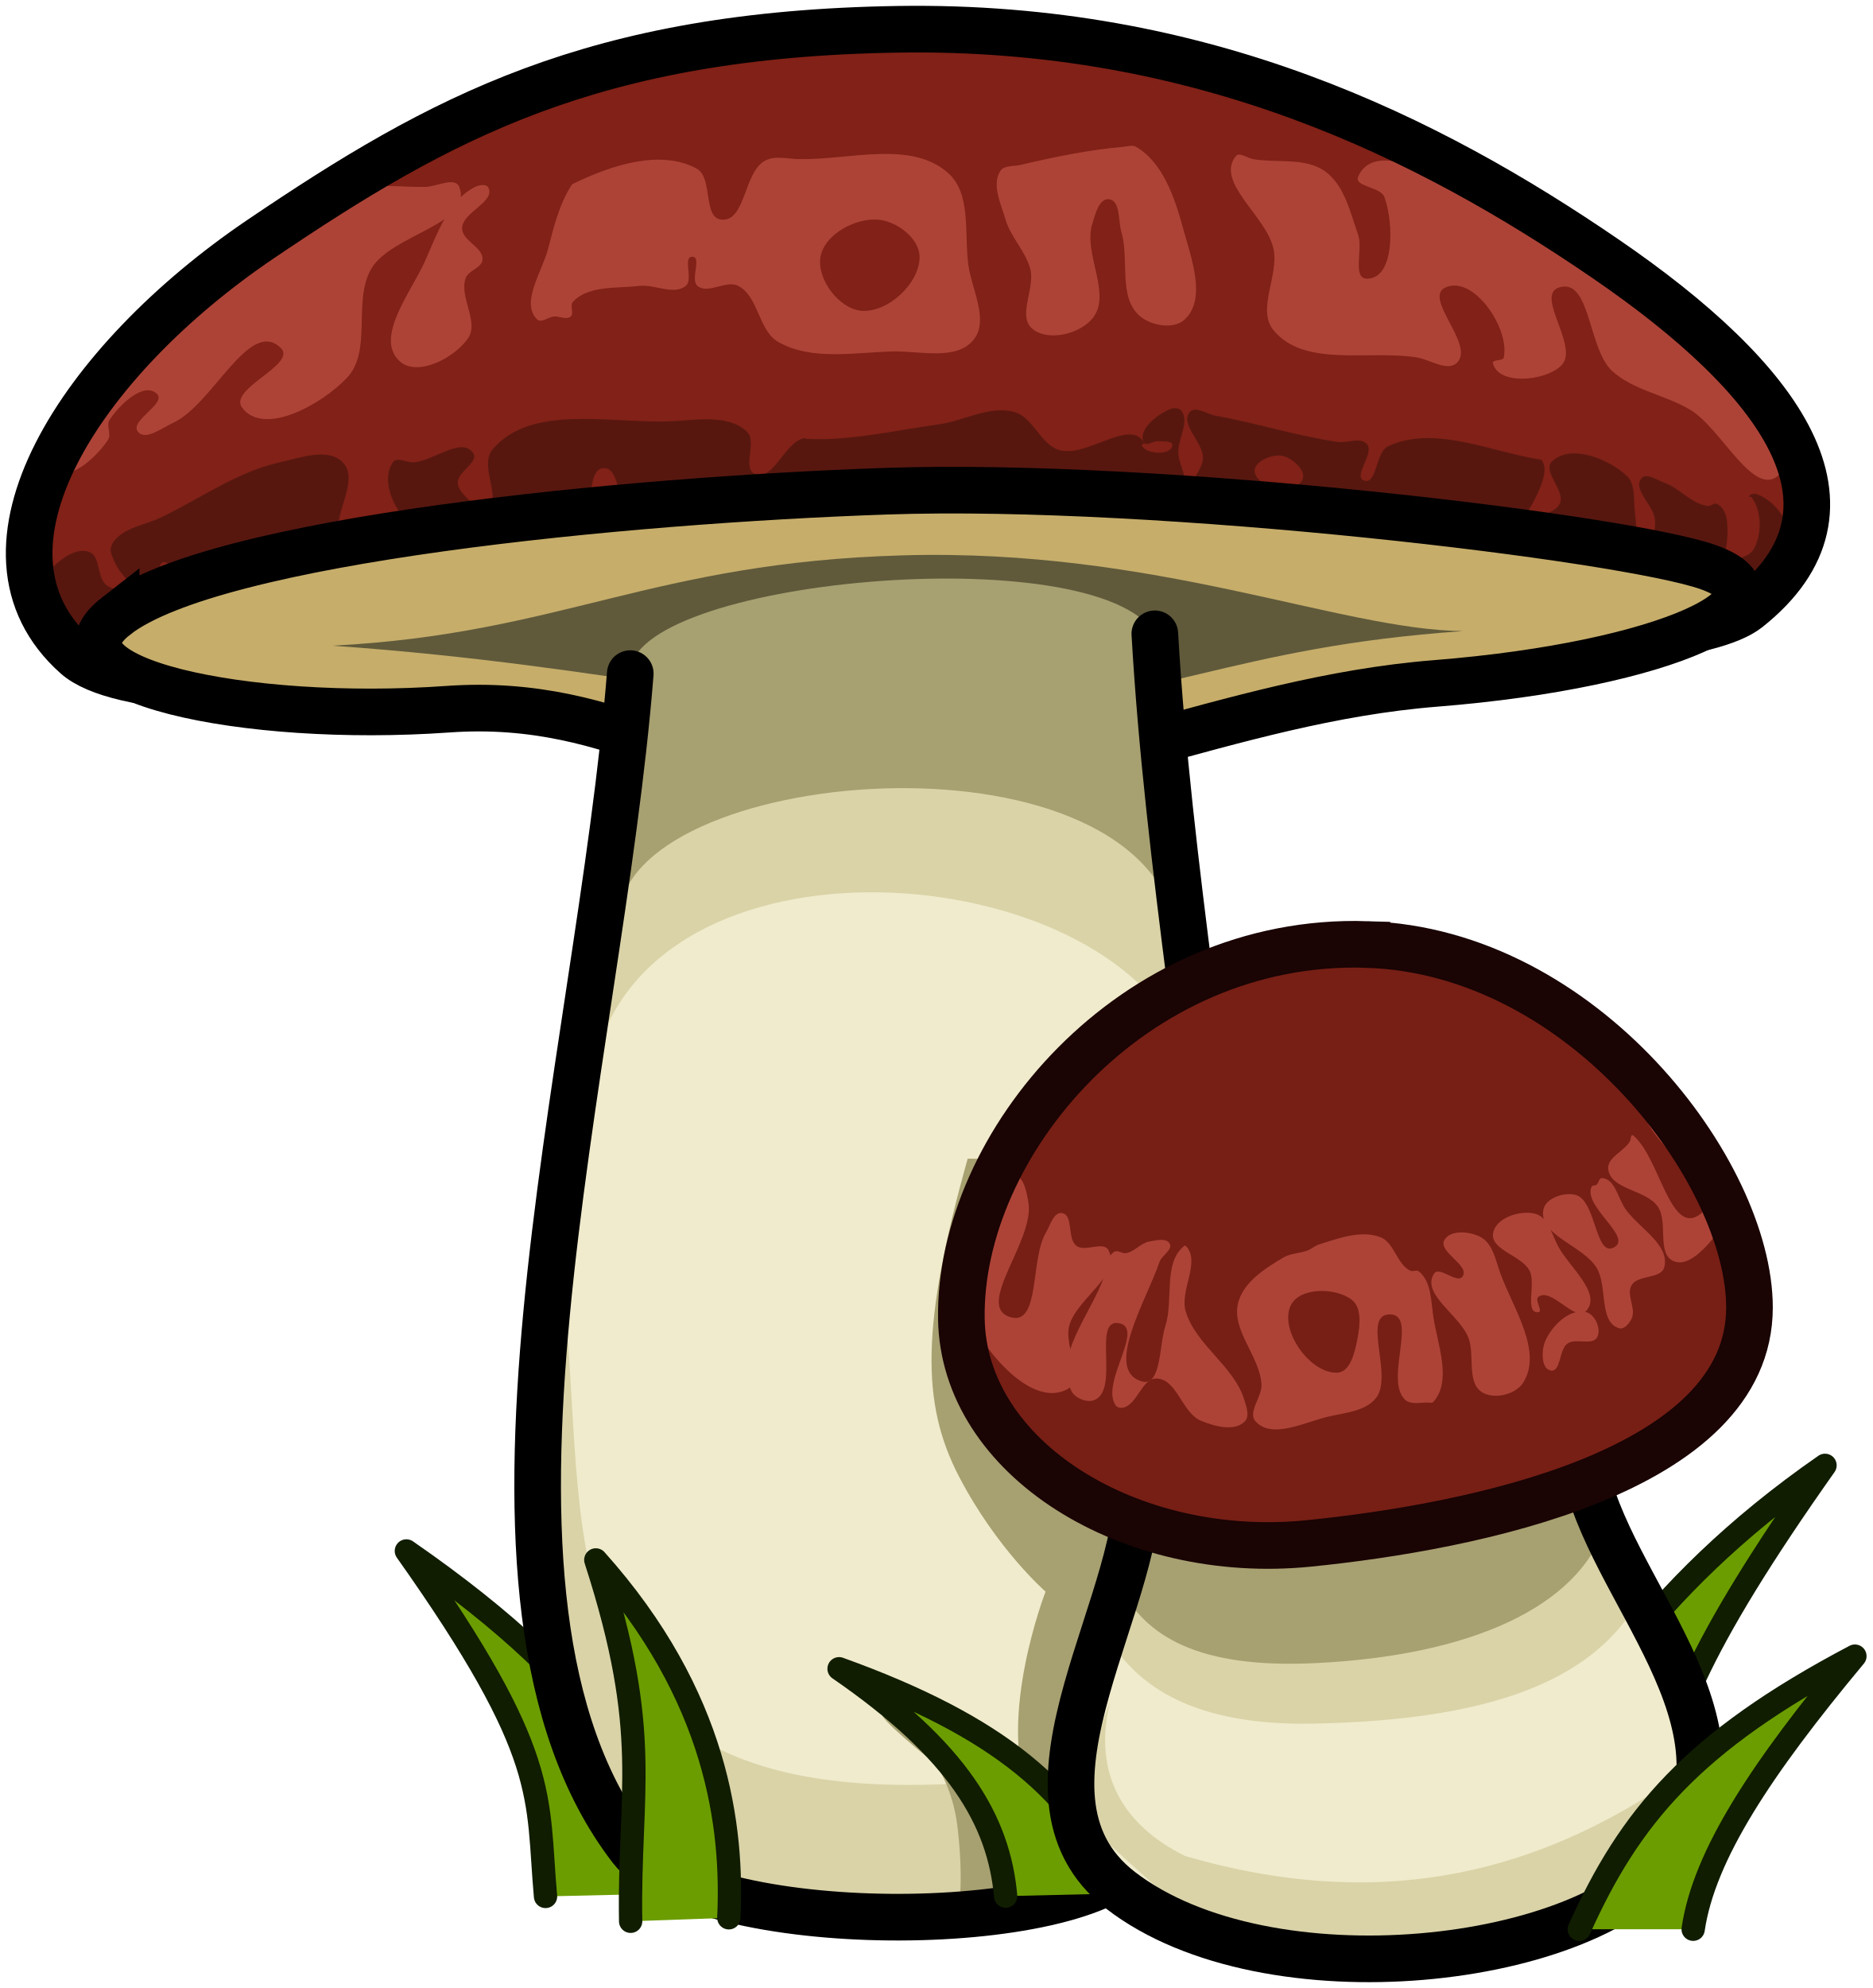
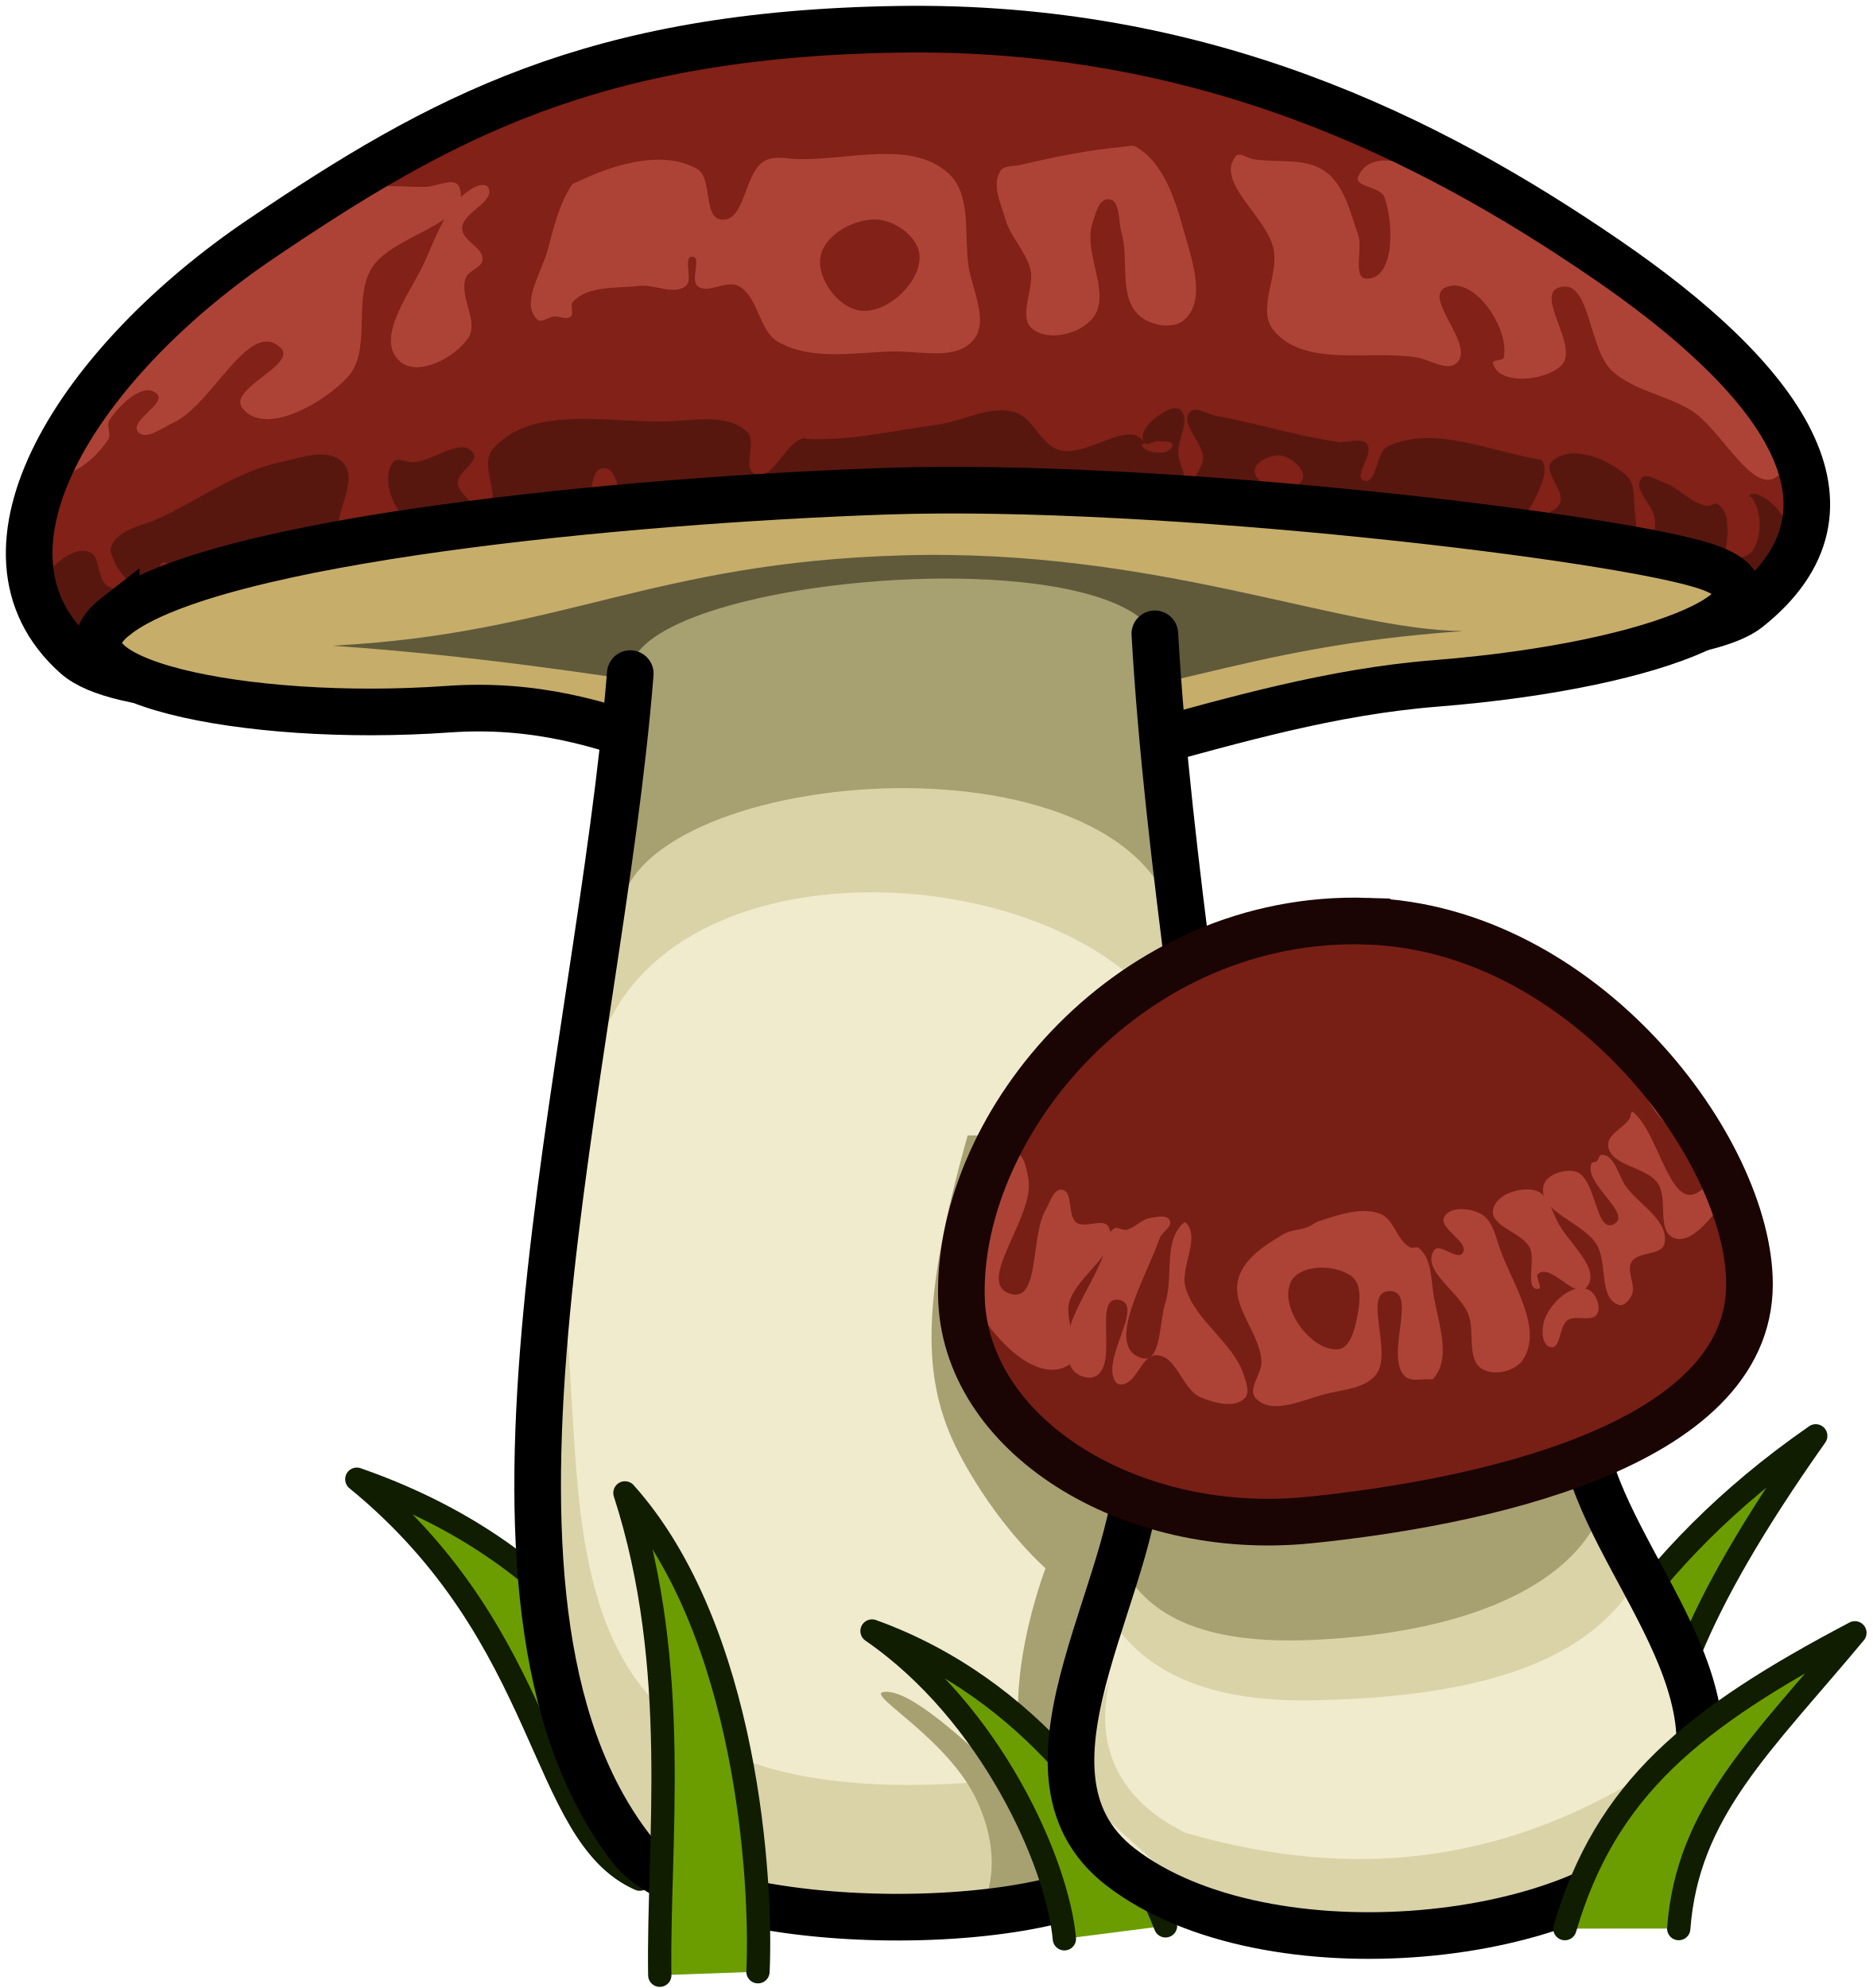
<svg xmlns="http://www.w3.org/2000/svg" xmlns:xlink="http://www.w3.org/1999/xlink" width="80.319" height="85.257" id="svg2" version="1.1">
  <defs id="defs4">
    <radialGradient gradientUnits="userSpaceOnUse" gradientTransform="matrix(1.145535,0.107232,-0.07992099,0.8537776,-7.183457,-0.6366128)" r="22.164" fy="84.614" fx="94.771" cy="84.614" cx="94.771" id="radialGradient3712" xlink:href="#linearGradient3704" />
    <linearGradient id="linearGradient3704">
      <stop id="stop3706" offset="0" style="stop-color:#eea1e6;stop-opacity:1;" />
      <stop style="stop-color:#eea1e6;stop-opacity:1;" offset="0.678" id="stop3720" />
      <stop style="stop-color:#eea1e6;stop-opacity:0.588;" offset="0.722" id="stop3714" />
      <stop id="stop3716" offset="0.862" style="stop-color:#eea1e6;stop-opacity:0.588;" />
      <stop style="stop-color:#eea1e6;stop-opacity:0.196;" offset="0.903" id="stop3718" />
      <stop id="stop3708" offset="1" style="stop-color:#eea1e6;stop-opacity:0.196;" />
    </linearGradient>
    <radialGradient r="22.164" fy="84.614" fx="94.771" cy="84.614" cx="94.771" gradientTransform="matrix(1.145535,0.107232,-0.07992099,0.8537776,190.7711,513.8239)" gradientUnits="userSpaceOnUse" id="radialGradient3782" xlink:href="#linearGradient3704" />
    <radialGradient r="22.164" fy="84.614" fx="94.771" cy="84.614" cx="94.771" gradientTransform="matrix(1.145535,0.107232,-0.07992099,0.8537776,290.7711,513.8239)" gradientUnits="userSpaceOnUse" id="radialGradient3729" xlink:href="#linearGradient3704" />
    <radialGradient xlink:href="#linearGradient3704" id="radialGradient4027" gradientUnits="userSpaceOnUse" gradientTransform="matrix(1.145535,0.107232,-0.07992099,0.8537776,290.7711,473.8239)" cx="94.771" cy="84.614" fx="94.771" fy="84.614" r="22.164" />
  </defs>
  <g transform="translate(126.7947,-630.0961)" id="layer1">
    <path id="path3673" d="m -88.268,631.352 c 13.093,-0.204 22.773,4.661 30.341,9.837 7.568,5.176 11.57,10.684 6.114,15.016 -3.056,2.426 -23.079,-3.65 -34.687,-3.286 -12.62,0.396 -35.556,8.951 -37.412,5.928 -3.973,-6.468 0.574,-13.273 8.296,-18.496 7.722,-5.223 14.255,-8.795 27.348,-8.999 z" style="fill:#812117;fill-opacity:1;stroke:none;color:#000000;fill-rule:nonzero;marker:none;visibility:visible;display:inline;overflow:visible;enable-background:accumulate" />
    <path style="color:#000000;fill:#ad4337;fill-opacity:1;fill-rule:nonzero;stroke:none;stroke-width:1px;marker:none;visibility:visible;display:inline;overflow:visible;enable-background:accumulate" d="m -78.596,636.391 c -1.496,0.131 -2.976,0.437 -4.438,0.781 -0.286,0.067 -0.681,0.006 -0.844,0.25 -0.39,0.583 0.022,1.42 0.219,2.094 0.222,0.76 0.866,1.358 1.062,2.125 0.212,0.828 -0.569,2.023 0.094,2.562 0.672,0.547 2.004,0.225 2.562,-0.438 0.873,-1.035 -0.397,-2.768 0,-4.062 0.125,-0.409 0.294,-1.112 0.719,-1.062 0.498,0.058 0.389,0.926 0.531,1.406 0.348,1.176 -0.142,2.787 0.781,3.594 0.488,0.427 1.465,0.599 1.938,0.156 0.942,-0.884 0.281,-2.63 -0.062,-3.875 -0.361,-1.309 -0.856,-2.851 -2.031,-3.531 -0.153,-0.089 -0.355,-0.015 -0.531,0 z m 4.812,0.406 c -0.899,1.124 1.349,2.588 1.625,4 0.222,1.135 -0.738,2.579 0,3.469 1.326,1.6 4.072,0.835 6.125,1.156 0.581,0.091 1.341,0.641 1.75,0.219 0.756,-0.779 -1.489,-2.772 -0.5,-3.219 1.186,-0.536 2.75,1.722 2.5,3 -0.034,0.174 -0.509,0.077 -0.469,0.25 0.222,0.954 2.243,0.785 2.938,0.094 0.79,-0.787 -1.16,-3.018 -0.094,-3.344 1.357,-0.415 1.226,2.645 2.281,3.594 0.925,0.832 2.277,1.016 3.344,1.656 1.351,0.811 2.757,3.89 3.844,2.75 2.236,-2.346 -3.635,-5.443 -6.031,-7.625 -1.91,-1.739 -4.09,-3.288 -6.5,-4.219 -1.752,-0.677 -4.811,-2.628 -5.562,-0.906 -0.19,0.435 0.962,0.429 1.125,0.875 0.408,1.121 0.443,3.508 -0.75,3.5 -0.637,-0.004 -0.164,-1.274 -0.375,-1.875 -0.338,-0.963 -0.583,-2.116 -1.406,-2.719 -0.844,-0.618 -2.062,-0.357 -3.094,-0.531 -0.25,-0.042 -0.592,-0.323 -0.75,-0.125 z m -18.75,0.125 c -0.479,-0.012 -1.014,-0.163 -1.438,0.062 -0.927,0.493 -0.829,2.628 -1.875,2.531 -0.807,-0.075 -0.35,-1.8 -1.062,-2.188 -1.568,-0.852 -3.709,-0.127 -5.312,0.656 -0.026,0.013 -0.047,0.038 -0.062,0.062 -0.52,0.814 -0.758,1.784 -1,2.719 -0.256,0.99 -1.198,2.315 -0.469,3.031 0.174,0.17 0.476,-0.104 0.719,-0.125 0.239,-0.021 0.537,0.156 0.719,0 0.16,-0.137 -0.049,-0.47 0.094,-0.625 0.658,-0.719 1.875,-0.572 2.844,-0.688 0.662,-0.079 1.479,0.416 2,0 0.334,-0.267 -0.146,-1.26 0.281,-1.25 0.423,0.01 -0.105,0.978 0.219,1.25 0.447,0.375 1.231,-0.267 1.75,0 0.876,0.451 0.862,1.919 1.719,2.406 1.418,0.806 3.245,0.454 4.875,0.406 1.178,-0.035 2.759,0.416 3.5,-0.5 0.67,-0.828 -0.067,-2.133 -0.219,-3.188 -0.193,-1.341 0.141,-3.072 -0.875,-3.969 -1.608,-1.419 -4.262,-0.541 -6.406,-0.594 z m -16,1.188 c -1.063,0.026 -2.176,-0.173 -3.188,0.156 -4.099,1.335 -8.06,3.776 -10.812,7.094 -1.124,1.355 -3.333,3.69 -2.031,4.875 0.672,0.611 1.91,-0.52 2.406,-1.281 0.154,-0.236 -0.09,-0.606 0.062,-0.844 0.417,-0.652 1.473,-1.661 2.031,-1.125 0.437,0.419 -1.191,1.153 -0.812,1.625 0.322,0.402 1.031,-0.162 1.5,-0.375 1.71,-0.777 3.274,-4.524 4.625,-3.219 0.731,0.707 -2.261,1.745 -1.656,2.562 0.928,1.254 3.43,-0.146 4.5,-1.281 1.09,-1.157 0.243,-3.276 1.031,-4.656 0.855,-1.498 4.414,-1.927 3.781,-3.531 -0.176,-0.446 -0.958,-0.012 -1.438,0 z m 2.125,0 c -1.149,0.57 -1.63,2.017 -2.156,3.188 -0.604,1.343 -2.17,3.276 -1.094,4.281 0.754,0.704 2.349,-0.123 2.938,-0.969 0.494,-0.71 -0.394,-1.782 -0.094,-2.594 0.123,-0.332 0.689,-0.429 0.719,-0.781 0.044,-0.533 -0.873,-0.809 -0.875,-1.344 -0.002,-0.693 1.44,-1.132 1.125,-1.75 -0.085,-0.167 -0.394,-0.115 -0.562,-0.031 z m 17.281,1.406 c 0.794,0.062 1.775,0.797 1.781,1.594 0.009,1.135 -1.369,2.413 -2.5,2.312 -0.963,-0.085 -1.918,-1.361 -1.75,-2.312 0.17,-0.965 1.492,-1.67 2.469,-1.594 z" id="path3690" />
    <path style="fill:#57170f;fill-opacity:1;stroke:none" d="m -101.562,9.562 c -0.563,0.23 -1.42,0.905 -1.125,1.438 0.096,0.174 0.396,-0.081 0.594,-0.062 0.217,0.02 0.657,-0.028 0.625,0.188 -0.064,0.433 -1.117,0.391 -1.312,0 -0.023,-0.047 0.119,-0.079 0.094,-0.125 -0.593,-1.07 -2.491,0.686 -3.656,0.312 -0.795,-0.255 -1.102,-1.401 -1.906,-1.625 -1.057,-0.295 -2.162,0.382 -3.25,0.531 -1.869,0.256 -3.74,0.707 -5.625,0.625 -0.053,-0.002 -0.104,-0.043 -0.156,-0.031 -0.844,0.186 -1.289,1.849 -2.094,1.531 -0.572,-0.226 0.105,-1.392 -0.344,-1.812 -0.865,-0.811 -2.345,-0.459 -3.531,-0.438 -2.49,0.045 -5.76,-0.708 -7.375,1.188 -0.473,0.555 0.03,1.459 0,2.188 -0.01,0.251 -0.239,0.572 -0.062,0.75 0.911,0.921 2.796,0.435 3.875,-0.281 0.574,-0.382 0.249,-1.799 0.938,-1.844 0.68,-0.044 0.542,1.391 1.156,1.688 3.648,1.763 8.843,1.532 12.125,-0.844 0.246,-0.178 0.041,-0.825 0.344,-0.844 0.298,-0.018 0.176,0.638 0.438,0.781 0.165,0.09 0.375,-0.03 0.562,-0.031 3.41,-0.016 7.871,2.942 10.219,0.469 0.44,-0.463 -0.179,-1.268 -0.188,-1.906 -0.008,-0.595 0.501,-1.32 0.125,-1.781 -0.1,-0.122 -0.323,-0.122 -0.469,-0.062 z m 0.844,0.125 c -0.449,0.514 0.566,1.286 0.562,1.969 -0.003,0.587 -0.84,1.209 -0.5,1.688 1.578,2.218 5.454,0.051 8.156,0.375 1.781,0.214 3.585,1.614 5.281,1.031 0.705,-0.242 1.175,-1.002 1.469,-1.688 0.173,-0.404 0.379,-0.954 0.125,-1.312 -0.025,-0.035 -0.083,-0.024 -0.125,-0.031 -2.135,-0.357 -4.507,-1.476 -6.469,-0.562 -0.542,0.253 -0.468,1.672 -1.031,1.469 -0.492,-0.177 0.465,-1.166 0.125,-1.562 -0.272,-0.317 -0.836,-0.034 -1.25,-0.094 -1.771,-0.255 -3.488,-0.811 -5.25,-1.125 -0.363,-0.065 -0.852,-0.434 -1.094,-0.156 z m -30.75,1.75 c -0.502,-0.691 -1.679,0.338 -2.531,0.406 -0.301,0.024 -0.732,-0.247 -0.906,0 -0.574,0.813 0.129,2.331 1,2.812 0.42,0.232 0.931,-0.242 1.406,-0.312 0.403,-0.06 1.025,0.265 1.219,-0.094 0.277,-0.513 -0.835,-0.949 -0.844,-1.531 -0.007,-0.48 0.938,-0.893 0.656,-1.281 z m 34.688,0.125 c 0.453,0.074 1.105,0.665 0.875,1.062 -0.344,0.594 -1.899,0.33 -2.031,-0.344 -0.088,-0.445 0.708,-0.792 1.156,-0.719 z m 11.594,0.25 c -0.428,0.427 0.57,1.221 0.344,1.781 -0.272,0.673 -1.931,0.54 -1.781,1.25 0.328,1.559 3.391,1.863 4.688,0.938 0.573,-0.409 0.32,-1.391 0.281,-2.094 -0.024,-0.429 -8.36e-4,-0.954 -0.312,-1.25 -0.793,-0.752 -2.445,-1.397 -3.219,-0.625 z m -54.562,0.031 c -1.839,0.405 -3.426,1.563 -5.125,2.375 -0.66,0.315 -1.498,0.409 -1.969,0.969 -0.119,0.141 -0.205,0.353 -0.156,0.531 0.229,0.839 1.039,1.715 1.906,1.781 0.239,0.018 0.375,-0.308 0.594,-0.406 0.118,-0.053 0.339,0.03 0.375,-0.094 0.1,-0.347 -0.965,-0.492 -0.75,-0.781 0.286,-0.385 0.805,0.597 1.281,0.656 2.217,0.276 6.266,0.718 6.531,-1.5 0.003,-0.023 -0.05,-0.011 -0.062,-0.031 -0.605,-0.998 0.88,-2.668 0.062,-3.5 -0.628,-0.639 -1.813,-0.193 -2.688,0 z m 58.406,0.688 c -0.391,0.446 0.452,1.105 0.562,1.688 0.112,0.594 -0.305,1.358 0.094,1.812 0.377,0.43 1.147,0.124 1.688,0.312 0.189,0.066 0.345,0.355 0.531,0.281 0.756,-0.301 0.879,-1.505 0.781,-2.312 -0.033,-0.27 -0.185,-0.587 -0.438,-0.688 -0.12,-0.048 -0.247,0.109 -0.375,0.094 -0.703,-0.087 -1.207,-0.763 -1.875,-1 -0.31,-0.11 -0.752,-0.435 -0.969,-0.188 z m 4.969,0.688 c -0.111,-0.042 -0.34,-0.025 -0.344,0.094 -9.14e-4,0.033 0.074,0.005 0.094,0.031 0.445,0.591 0.451,1.57 0.094,2.219 -0.354,0.642 -1.906,0.361 -1.906,1.094 -5.92e-4,0.793 1.292,1.378 2.062,1.188 0.909,-0.225 1.512,-1.439 1.5,-2.375 -0.011,-0.901 -0.656,-1.934 -1.5,-2.25 z m -71.562,2.469 c -0.53,-0.196 -1.16,0.26 -1.562,0.656 -0.518,0.511 -1.023,1.288 -0.875,2 0.162,0.779 0.956,1.57 1.75,1.625 1.217,0.085 3.089,-0.878 3,-2.094 -0.044,-0.604 -1.197,-0.384 -1.625,-0.812 -0.362,-0.362 -0.207,-1.197 -0.688,-1.375 z" transform="translate(24.96617,638.0784)" id="path3763" />
    <path style="fill:none;stroke:#000000;stroke-width:2;stroke-linecap:butt;stroke-linejoin:miter;stroke-miterlimit:4;stroke-opacity:1;stroke-dasharray:none" d="m -88.268,631.352 c 13.093,-0.204 22.773,4.661 30.341,9.837 7.568,5.176 11.57,10.684 6.114,15.016 -3.056,2.426 -21.941,1.751 -32.937,2.089 -12.923,0.398 -35.219,3.104 -38.787,-0.072 -5.084,-4.525 0.199,-12.648 7.921,-17.871 7.722,-5.223 14.255,-8.795 27.348,-8.999 z" id="path3671" />
    <path id="path3677" d="m -121.812,656.513 c 4.215,-3.283 21.879,-5.054 33.028,-5.351 12.07,-0.322 32.433,2.616 36.015,3.881 4.002,1.414 -2.42,3.564 -12.445,4.362 -8.93,0.711 -16.565,4.843 -25.07,4.756 -5.893,-0.06 -9.816,-4.182 -17.299,-3.65 -8.725,0.62 -17.704,-1.293 -14.229,-3.999 z" style="fill:#c6ad6a;fill-opacity:1;stroke:none" />
    <path style="fill:none;stroke:#000000;stroke-width:2;stroke-linecap:butt;stroke-linejoin:miter;stroke-miterlimit:4;stroke-opacity:1;stroke-dasharray:none" d="m -121.812,656.513 c 4.215,-3.283 21.881,-4.969 33.028,-5.351 11.798,-0.404 31.683,1.991 35.265,3.256 4.002,1.414 -1.67,4.189 -11.695,4.987 -8.93,0.711 -16.565,4.843 -25.07,4.756 -5.893,-0.06 -9.816,-4.182 -17.299,-3.65 -8.725,0.62 -17.704,-1.293 -14.229,-3.999 z" id="path3675" />
-     <path style="color:#000000;fill:#6b9d00;fill-opacity:1;fill-rule:nonzero;stroke:#101d01;stroke-width:1;stroke-linecap:round;stroke-linejoin:round;stroke-miterlimit:4;stroke-opacity:1;stroke-dasharray:none;stroke-dashoffset:0;marker:none;visibility:visible;display:inline;overflow:visible;enable-background:accumulate" d="m -61.459,707.98 c 2.06,-3.969 5.161,-9.639 12.952,-15.041 -5.459,7.729 -6.967,11.392 -7.31,15.173" id="path3635" />
-     <path style="color:#000000;fill:#6b9d00;fill-opacity:1;fill-rule:nonzero;stroke:#101d01;stroke-width:1;stroke-linecap:round;stroke-linejoin:round;stroke-miterlimit:4;stroke-opacity:1;stroke-dasharray:none;stroke-dashoffset:0;marker:none;visibility:visible;display:inline;overflow:visible;enable-background:accumulate" d="m -96.943,711.275 c -2.354,-4.529 -3.513,-8.502 -12.419,-14.665 6.241,8.82 5.577,10.501 5.969,14.816" id="path3674" />
+     <path style="color:#000000;fill:#6b9d00;fill-opacity:1;fill-rule:nonzero;stroke:#101d01;stroke-width:1;stroke-linecap:round;stroke-linejoin:round;stroke-miterlimit:4;stroke-opacity:1;stroke-dasharray:none;stroke-dashoffset:0;marker:none;visibility:visible;display:inline;overflow:visible;enable-background:accumulate" d="m -61.459,706.98 c 2.06,-3.969 4.763,-9.904 12.554,-15.306 -5.459,7.729 -6.569,11.657 -6.912,15.438" id="path3635" />
+     <path style="color:#000000;fill:#6b9d00;fill-opacity:1;fill-rule:nonzero;stroke:#101d01;stroke-width:1;stroke-linecap:round;stroke-linejoin:round;stroke-miterlimit:4;stroke-opacity:1;stroke-dasharray:none;stroke-dashoffset:0;marker:none;visibility:visible;display:inline;overflow:visible;enable-background:accumulate" d="m -95.43,707.979 c -3.477,-3.737 -5.83,-10.88 -16.058,-14.445 8.367,6.835 7.779,15.218 12.136,17.15" id="path3674" />
    <path id="path3660" d="m -99.758,658.985 c -1.334,16.793 -8.246,39.6 0.025,50.369 2.998,3.903 19.375,3.868 21.822,0.371 8.168,-11.671 1.804,-32.474 0.655,-52.447" style="fill:#f0ebcc;fill-opacity:1;stroke:none" />
    <path style="color:#000000;fill:#dad3a8;fill-opacity:1;fill-rule:nonzero;stroke:none;stroke-width:1px;marker:none;visibility:visible;display:inline;overflow:visible;enable-background:accumulate" d="m -127.456,48.87 c 0.945,10.493 -1.244,23.322 23.901,18.741 l -0.39,5.743 -6.01,1.237 -10.43,-0.972 -6.364,-4.773 -1.326,-8.132 0.619,-11.844 z" id="path3818" transform="translate(24.96617,638.0784)" />
    <path id="path3667" d="m -77.253,662.025 c -2.555,-4.173 -22.678,-2.306 -22.5,1.719 -0.29,3.648 -0.865,7.595 -1.469,11.625 2.847,-10.285 22.562,-8.348 25.312,0 -0.554,-4.413 -1.088,-8.904 -1.344,-13.344 z" style="fill:#dad3a8;fill-opacity:1;stroke:none" />
    <path style="fill:#605a3b;fill-opacity:1;stroke:none" d="m -64.034,657.162 c -5.32,-0.058 -13.149,-3.554 -24,-3.25 -10.851,0.304 -14.656,3.367 -24.5,3.875 12.531,0.883 19.035,3.043 27.25,2.75 8.215,-0.293 11.32,-2.692 21.25,-3.375 z" id="path3679" />
    <path style="fill:#a7a071;fill-opacity:1;stroke:none" d="m -77.253,657.266 c -2.555,-4.173 -22.678,-2.306 -22.5,1.719 -0.29,3.648 0.135,6.407 -0.469,10.438 0.142,-6.406 21.96,-8.439 23.915,0.439 -0.554,-4.413 -0.691,-8.155 -0.946,-12.595 z" id="path3662" />
-     <path style="color:#000000;fill:#a7a071;fill-opacity:1;fill-rule:nonzero;stroke:none;stroke-width:1px;marker:none;visibility:visible;display:inline;overflow:visible;enable-background:accumulate" d="m -85.284,679.787 c -2,7.125 -2,10.5 -0.375,13.625 1.625,3.125 3.716,4.942 3.716,4.942 0,0 -2.088,5.381 -0.713,8.756 1.375,3.375 -6.753,-3.448 -6.253,-3.448 0.5,0 2.811,1.64 3.186,4.765 0.375,3.125 -0.125,4.5 -0.125,4.5 l 9.064,-1.39 4.875,-9 -3.5,-22.625 -9.875,-0.125 z" id="path2859" />
+     <path style="color:#000000;fill:#a7a071;fill-opacity:1;fill-rule:nonzero;stroke:none;stroke-width:1px;marker:none;visibility:visible;display:inline;overflow:visible;enable-background:accumulate" d="m -85.284,678.787 c -2,7.125 -2,10.5 -0.375,13.625 1.625,3.125 3.716,4.942 3.716,4.942 0,0 -2.088,5.381 -0.713,8.756 1.375,3.375 -4.322,-3.784 -6.253,-3.448 -0.719,0.125 2.811,2.015 4.029,4.671 1.313,2.861 0.156,4.625 0.156,4.625 l 7.939,-1.421 4.875,-9 -3.5,-22.625 -9.875,-0.125 z" id="path2859" />
    <path style="fill:none;stroke:#000000;stroke-width:2;stroke-linecap:round;stroke-linejoin:round;stroke-miterlimit:4;stroke-opacity:1;stroke-dasharray:none" d="m -99.758,658.985 c -1.334,16.793 -8.246,39.6 0.025,50.369 2.998,3.903 19.375,3.868 21.822,0.371 8.168,-11.671 1.804,-32.474 0.655,-52.447" id="path3658" />
-     <path id="path3672" d="m -78.83,711.3 c -1.704,-4.336 -5.174,-7.192 -11.971,-9.638 5.116,3.521 6.853,6.51 7.146,9.751" style="color:#000000;fill:#6b9d00;fill-opacity:1;fill-rule:nonzero;stroke:#101d01;stroke-width:1;stroke-linecap:round;stroke-linejoin:round;stroke-miterlimit:4;stroke-opacity:1;stroke-dasharray:none;stroke-dashoffset:0;marker:none;visibility:visible;display:inline;overflow:visible;enable-background:accumulate" />
-     <path id="path3646" d="m -78.015,693.047 c 0.597,5.414 -6.136,13.933 -0.707,18.12 6.276,4.84 20.263,3.269 23.649,-1.604 3.881,-5.585 -2.82,-11.352 -3.761,-16.604 -0.977,-5.452 -19.787,-5.418 -19.18,0.088 z" style="fill:#f0ebcc;fill-opacity:1;stroke:none" />
-     <path style="fill:#dad3a8;fill-opacity:1;stroke:none" d="m -69.034,688.891 c -4.749,0.015 -9.272,1.403 -8.969,4.156 0.224,2.03 -0.597,4.489 -1.406,7 1.326,2.496 4.015,4.055 8.906,3.969 8.344,-0.146 12.259,-2.173 14.062,-5.375 -1.041,-1.936 -2.076,-3.848 -2.406,-5.688 -0.489,-2.726 -5.439,-4.078 -10.188,-4.062 z" id="path3653" />
-     <path style="fill:#a7a071;fill-opacity:1;stroke:none" d="m -69.034,688.891 c -4.749,0.015 -9.272,1.403 -8.969,4.156 0.163,1.483 -0.246,3.204 -0.781,5 1.096,2.271 3.464,3.605 8.375,3.375 6.769,-0.317 11.279,-2.446 12.438,-5.812 -0.399,-0.896 -0.719,-1.785 -0.875,-2.656 -0.489,-2.726 -5.439,-4.078 -10.188,-4.062 z" id="path3648" />
-     <path style="color:#000000;fill:#dad3a8;fill-opacity:1;fill-rule:nonzero;stroke:none;stroke-width:1px;marker:none;visibility:visible;display:inline;overflow:visible;enable-background:accumulate" d="m -104.137,64.983 c -0.759,3.065 0.513,5.296 3.219,6.634 8.312,2.408 15.334,0.92 22.076,-4.096 l -0.354,4.685 -5.745,3.094 -14.319,0.265 -6.541,-5.922 1.664,-4.659 z" id="path3795" transform="translate(24.96617,638.0784)" />
-     <path style="fill:none;stroke:#000000;stroke-width:2;stroke-linecap:butt;stroke-linejoin:miter;stroke-miterlimit:4;stroke-opacity:1;stroke-dasharray:none" d="m -78.015,693.047 c 0.597,5.414 -6.136,13.933 -0.707,18.12 6.276,4.84 20.263,3.269 23.649,-1.604 3.881,-5.585 -2.82,-11.352 -3.761,-16.604 -0.977,-5.452 -19.787,-5.418 -19.18,0.088 z" id="path3642" />
-     <path id="path3644" d="m -68.159,670.6 c -10.091,-0.32 -17.514,8.608 -17.396,16.055 0.094,5.988 7.226,10.404 14.896,9.633 7.027,-0.707 18.922,-3.064 18.912,-10.126 -0.008,-5.786 -7.112,-15.267 -16.412,-15.561 z" style="fill:#771f15;fill-opacity:1;stroke:none" />
-     <path id="path3676" d="m -59.047,712.834 c 2.156,-4.798 4.843,-8.038 11.822,-11.713 -4.003,4.808 -6.472,8.533 -6.938,11.712" style="color:#000000;fill:#6b9d00;fill-opacity:1;fill-rule:nonzero;stroke:#101d01;stroke-width:1;stroke-linecap:round;stroke-linejoin:round;stroke-miterlimit:4;stroke-opacity:1;stroke-dasharray:none;stroke-dashoffset:0;marker:none;visibility:visible;display:inline;overflow:visible;enable-background:accumulate" />
-     <path style="color:#000000;fill:#6b9d00;fill-opacity:1;fill-rule:nonzero;stroke:#101d01;stroke-width:1;stroke-linecap:round;stroke-linejoin:round;stroke-miterlimit:4;stroke-opacity:1;stroke-dasharray:none;stroke-dashoffset:0;marker:none;visibility:visible;display:inline;overflow:visible;enable-background:accumulate" d="m -95.53,712.342 c 0.182,-3.848 -0.455,-9.486 -5.706,-15.347 2.437,7.533 1.401,9.895 1.494,15.497" id="path3678" />
-     <path style="fill:#ad4337;fill-opacity:1;stroke:none" d="m -56.305,677.465 c -0.036,0.023 -0.036,0.082 -0.031,0.125 0.204,1.726 3.858,3.67 2.406,4.625 -1.212,0.797 -1.676,-2.399 -2.75,-3.375 -0.028,-0.025 -0.058,-0.074 -0.094,-0.062 -0.085,0.027 -0.051,0.172 -0.094,0.25 -0.249,0.448 -1.007,0.711 -0.938,1.219 0.12,0.877 1.62,0.866 2.125,1.594 0.464,0.669 -0.066,2.035 0.688,2.344 0.574,0.235 1.222,-0.435 1.625,-0.906 0.137,-0.16 0.175,-0.387 0.219,-0.594 0.101,-0.48 0.127,-0.979 0.094,-1.469 -0.007,-0.106 -0.025,-0.213 -0.062,-0.312 -0.427,-1.136 -0.829,-2.446 -1.812,-3.156 -0.379,-0.274 -0.979,-0.531 -1.375,-0.281 z m -27,3.062 c -1.713,0.149 -1.433,3.174 -1.688,4.875 -0.085,0.567 -0.219,1.219 0.062,1.719 0.765,1.357 2.523,3.279 3.906,2.562 0.805,-0.417 -0.136,-1.842 0.094,-2.719 0.31,-1.181 2.249,-2.166 1.688,-3.25 -0.213,-0.411 -1.005,0.09 -1.375,-0.188 -0.41,-0.308 -0.117,-1.338 -0.625,-1.406 -0.36,-0.048 -0.502,0.532 -0.688,0.844 -0.67,1.123 -0.24,3.976 -1.5,3.625 -1.604,-0.447 1.045,-3.299 0.75,-4.938 -0.076,-0.422 -0.198,-1.162 -0.625,-1.125 z m 25.219,0.094 c -0.119,-3.8e-4 -0.125,0.209 -0.219,0.281 -0.063,0.049 -0.188,0.021 -0.219,0.094 -0.363,0.849 1.78,2.155 0.969,2.594 -0.819,0.443 -0.755,-2.015 -1.656,-2.25 -0.487,-0.127 -1.274,0.132 -1.375,0.625 -0.227,1.105 1.693,1.537 2.281,2.5 0.481,0.788 0.082,2.338 0.969,2.594 0.214,0.062 0.432,-0.206 0.531,-0.406 0.212,-0.43 -0.243,-1.025 0,-1.438 0.272,-0.462 1.281,-0.26 1.406,-0.781 0.232,-0.963 -1.078,-1.664 -1.656,-2.469 -0.329,-0.459 -0.467,-1.342 -1.031,-1.344 z m -2.844,1.531 c -0.638,-0.177 -1.686,0.163 -1.812,0.812 -0.143,0.738 1.211,0.961 1.562,1.625 0.284,0.536 -0.229,1.844 0.375,1.781 0.218,-0.023 -0.175,-0.525 0,-0.656 0.572,-0.43 1.591,1.132 2.062,0.594 0.652,-0.744 -0.705,-1.856 -1.188,-2.719 -0.285,-0.509 -0.438,-1.281 -1,-1.438 z m -6.656,1 c -0.824,-0.312 -1.784,0.049 -2.625,0.312 -0.169,0.053 -0.305,0.183 -0.469,0.25 -0.342,0.14 -0.745,0.124 -1.062,0.312 -0.785,0.466 -1.708,1.053 -1.938,1.938 -0.304,1.175 0.926,2.289 1,3.5 0.033,0.537 -0.613,1.197 -0.25,1.594 0.713,0.777 2.127,0.012 3.156,-0.219 0.698,-0.157 1.549,-0.225 2,-0.781 0.764,-0.943 -0.62,-3.585 0.594,-3.594 1.238,-0.009 -0.241,2.803 0.656,3.656 0.236,0.224 0.643,0.124 0.969,0.125 0.084,1.7e-4 0.194,0.032 0.25,-0.031 0.8,-0.906 0.185,-2.431 0,-3.625 -0.105,-0.68 -0.087,-1.539 -0.625,-1.969 -0.098,-0.078 -0.263,0.025 -0.375,-0.031 -0.574,-0.287 -0.681,-1.21 -1.281,-1.438 z m 4.312,0 c -0.459,-0.25 -1.306,-0.33 -1.562,0.125 -0.286,0.507 1.112,1.083 0.781,1.562 -0.232,0.336 -0.991,-0.464 -1.219,-0.125 -0.579,0.863 1.094,1.781 1.469,2.75 0.291,0.752 -0.094,1.924 0.594,2.344 0.511,0.312 1.427,0.098 1.75,-0.406 0.86,-1.344 -0.422,-3.188 -0.969,-4.688 -0.203,-0.556 -0.324,-1.28 -0.844,-1.562 z m -14.219,0.188 c -0.367,0.066 -0.633,0.437 -1,0.5 -0.166,0.028 -0.355,-0.147 -0.5,-0.062 -0.331,0.193 -0.312,0.701 -0.438,1.062 -0.559,1.607 -2.179,3.391 -1.406,4.906 0.166,0.326 0.704,0.538 1.031,0.375 1.023,-0.511 -0.128,-3.47 1,-3.281 1.162,0.194 -0.811,2.574 -0.125,3.531 0.063,0.088 0.206,0.117 0.312,0.094 0.621,-0.134 0.803,-1.264 1.438,-1.25 0.877,0.019 1.095,1.48 1.906,1.812 0.579,0.237 1.436,0.477 1.875,0.031 0.227,-0.23 0.067,-0.661 -0.031,-0.969 -0.458,-1.431 -2.065,-2.312 -2.5,-3.75 -0.272,-0.897 0.663,-2.15 0,-2.812 -0.015,-0.015 -0.046,-0.013 -0.062,0 -0.923,0.731 -0.447,2.318 -0.812,3.438 -0.266,0.817 -0.173,2.606 -1,2.375 -1.663,-0.464 0.194,-3.49 0.75,-5.125 0.096,-0.283 0.574,-0.516 0.438,-0.781 -0.135,-0.261 -0.586,-0.146 -0.875,-0.094 z m 8.688,2.5 c 0.432,0.337 0.352,1.087 0.25,1.625 -0.108,0.569 -0.297,1.477 -0.875,1.5 -1.166,0.046 -2.491,-1.816 -2,-2.875 0.37,-0.797 1.931,-0.79 2.625,-0.25 z m 10.062,0.531 c -0.706,-0.192 -1.515,0.6 -1.781,1.281 -0.151,0.386 -0.158,1.146 0.25,1.219 0.447,0.08 0.348,-0.894 0.719,-1.156 0.357,-0.252 1.083,0.109 1.281,-0.281 0.175,-0.345 -0.095,-0.961 -0.469,-1.062 z" id="path2862" />
-     <path style="fill:none;stroke:#1a0404;stroke-width:2;stroke-linecap:butt;stroke-linejoin:miter;stroke-miterlimit:4;stroke-opacity:1;stroke-dasharray:none" d="m -68.159,670.6 c -10.091,-0.32 -17.514,8.608 -17.396,16.055 0.094,5.988 7.226,10.404 14.896,9.633 7.027,-0.707 18.922,-3.064 18.912,-10.126 -0.008,-5.786 -7.112,-15.267 -16.412,-15.561 z" id="path3640" />
+     <path id="path3672" d="m -76.797,712.687 c -1.704,-4.336 -5.793,-10.198 -12.59,-12.643 5.116,3.521 7.958,9.957 8.251,13.198" style="color:#000000;fill:#6b9d00;fill-opacity:1;fill-rule:nonzero;stroke:#101d01;stroke-width:1;stroke-linecap:round;stroke-linejoin:round;stroke-miterlimit:4;stroke-opacity:1;stroke-dasharray:none;stroke-dashoffset:0;marker:none;visibility:visible;display:inline;overflow:visible;enable-background:accumulate" />
+     <path id="path3646" d="m -78.015,692.047 c 0.597,5.414 -6.136,13.933 -0.707,18.12 6.276,4.84 20.263,3.269 23.649,-1.604 3.881,-5.585 -2.82,-11.352 -3.761,-16.604 -0.977,-5.452 -19.787,-5.418 -19.18,0.088 z" style="fill:#f0ebcc;fill-opacity:1;stroke:none" />
+     <path style="fill:#dad3a8;fill-opacity:1;stroke:none" d="m -69.034,687.891 c -4.749,0.015 -9.272,1.403 -8.969,4.156 0.224,2.03 -0.597,4.489 -1.406,7 1.326,2.496 4.015,4.055 8.906,3.969 8.344,-0.146 12.259,-2.173 14.062,-5.375 -1.041,-1.936 -2.076,-3.848 -2.406,-5.688 -0.489,-2.726 -5.439,-4.078 -10.188,-4.062 z" id="path3653" />
+     <path style="fill:#a7a071;fill-opacity:1;stroke:none" d="m -69.034,687.891 c -4.749,0.015 -9.272,1.403 -8.969,4.156 0.163,1.483 -0.246,3.204 -0.781,5 1.096,2.271 3.464,3.605 8.375,3.375 6.769,-0.317 11.279,-2.446 12.438,-5.812 -0.399,-0.896 -0.719,-1.785 -0.875,-2.656 -0.489,-2.726 -5.439,-4.078 -10.188,-4.062 z" id="path3648" />
+     <path style="color:#000000;fill:#dad3a8;fill-opacity:1;fill-rule:nonzero;stroke:none;stroke-width:1px;marker:none;visibility:visible;display:inline;overflow:visible;enable-background:accumulate" d="m -79.17,702.061 c -0.759,3.065 0.513,5.296 3.219,6.634 8.312,2.408 15.334,0.92 22.076,-4.096 l -0.354,4.685 -5.745,3.094 -14.319,0.265 -6.541,-5.922 1.664,-4.659 z" id="path3795" />
+     <path style="fill:none;stroke:#000000;stroke-width:2;stroke-linecap:butt;stroke-linejoin:miter;stroke-miterlimit:4;stroke-opacity:1;stroke-dasharray:none" d="m -78.015,692.047 c 0.597,5.414 -6.136,13.933 -0.707,18.12 6.276,4.84 20.263,3.269 23.649,-1.604 3.881,-5.585 -2.82,-11.352 -3.761,-16.604 -0.977,-5.452 -19.787,-5.418 -19.18,0.088 z" id="path3642" />
+     <path id="path3644" d="m -68.159,669.6 c -10.091,-0.32 -17.514,8.608 -17.396,16.055 0.094,5.988 7.226,10.404 14.896,9.633 7.027,-0.707 18.922,-3.064 18.912,-10.126 -0.008,-5.786 -7.112,-15.267 -16.412,-15.561 z" style="fill:#771f15;fill-opacity:1;stroke:none" />
+     <path id="path3676" d="m -59.666,712.806 c 1.758,-5.991 5.462,-9.011 12.441,-12.685 -4.003,4.808 -7.18,7.649 -7.557,12.684" style="color:#000000;fill:#6b9d00;fill-opacity:1;fill-rule:nonzero;stroke:#101d01;stroke-width:1;stroke-linecap:round;stroke-linejoin:round;stroke-miterlimit:4;stroke-opacity:1;stroke-dasharray:none;stroke-dashoffset:0;marker:none;visibility:visible;display:inline;overflow:visible;enable-background:accumulate" />
+     <path style="color:#000000;fill:#6b9d00;fill-opacity:1;fill-rule:nonzero;stroke:#101d01;stroke-width:1;stroke-linecap:round;stroke-linejoin:round;stroke-miterlimit:4;stroke-opacity:1;stroke-dasharray:none;stroke-dashoffset:0;marker:none;visibility:visible;display:inline;overflow:visible;enable-background:accumulate" d="m -94.28,714.655 c 0.182,-3.848 -0.455,-14.673 -5.706,-20.534 2.437,7.533 1.401,15.083 1.494,20.684" id="path3678" />
+     <path style="fill:#ad4337;fill-opacity:1;stroke:none" d="m -56.305,676.465 c -0.036,0.023 -0.036,0.082 -0.031,0.125 0.204,1.726 3.858,3.67 2.406,4.625 -1.212,0.797 -1.676,-2.399 -2.75,-3.375 -0.028,-0.025 -0.058,-0.074 -0.094,-0.062 -0.085,0.027 -0.051,0.172 -0.094,0.25 -0.249,0.448 -1.007,0.711 -0.938,1.219 0.12,0.877 1.62,0.866 2.125,1.594 0.464,0.669 -0.066,2.035 0.688,2.344 0.574,0.235 1.222,-0.435 1.625,-0.906 0.137,-0.16 0.175,-0.387 0.219,-0.594 0.101,-0.48 0.127,-0.979 0.094,-1.469 -0.007,-0.106 -0.025,-0.213 -0.062,-0.312 -0.427,-1.136 -0.829,-2.446 -1.812,-3.156 -0.379,-0.274 -0.979,-0.531 -1.375,-0.281 z m -27,3.062 c -1.713,0.149 -1.433,3.174 -1.688,4.875 -0.085,0.567 -0.219,1.219 0.062,1.719 0.765,1.357 2.523,3.279 3.906,2.562 0.805,-0.417 -0.136,-1.842 0.094,-2.719 0.31,-1.181 2.249,-2.166 1.688,-3.25 -0.213,-0.411 -1.005,0.09 -1.375,-0.188 -0.41,-0.308 -0.117,-1.338 -0.625,-1.406 -0.36,-0.048 -0.502,0.532 -0.688,0.844 -0.67,1.123 -0.24,3.976 -1.5,3.625 -1.604,-0.447 1.045,-3.299 0.75,-4.938 -0.076,-0.422 -0.198,-1.162 -0.625,-1.125 z m 25.219,0.094 c -0.119,-3.8e-4 -0.125,0.209 -0.219,0.281 -0.063,0.049 -0.188,0.021 -0.219,0.094 -0.363,0.849 1.78,2.155 0.969,2.594 -0.819,0.443 -0.755,-2.015 -1.656,-2.25 -0.487,-0.127 -1.274,0.132 -1.375,0.625 -0.227,1.105 1.693,1.537 2.281,2.5 0.481,0.788 0.082,2.338 0.969,2.594 0.214,0.062 0.432,-0.206 0.531,-0.406 0.212,-0.43 -0.243,-1.025 0,-1.438 0.272,-0.462 1.281,-0.26 1.406,-0.781 0.232,-0.963 -1.078,-1.664 -1.656,-2.469 -0.329,-0.459 -0.467,-1.342 -1.031,-1.344 z m -2.844,1.531 c -0.638,-0.177 -1.686,0.163 -1.812,0.812 -0.143,0.738 1.211,0.961 1.562,1.625 0.284,0.536 -0.229,1.844 0.375,1.781 0.218,-0.023 -0.175,-0.525 0,-0.656 0.572,-0.43 1.591,1.132 2.062,0.594 0.652,-0.744 -0.705,-1.856 -1.188,-2.719 -0.285,-0.509 -0.438,-1.281 -1,-1.438 z m -6.656,1 c -0.824,-0.312 -1.784,0.049 -2.625,0.312 -0.169,0.053 -0.305,0.183 -0.469,0.25 -0.342,0.14 -0.745,0.124 -1.062,0.312 -0.785,0.466 -1.708,1.053 -1.938,1.938 -0.304,1.175 0.926,2.289 1,3.5 0.033,0.537 -0.613,1.197 -0.25,1.594 0.713,0.777 2.127,0.012 3.156,-0.219 0.698,-0.157 1.549,-0.225 2,-0.781 0.764,-0.943 -0.62,-3.585 0.594,-3.594 1.238,-0.009 -0.241,2.803 0.656,3.656 0.236,0.224 0.643,0.124 0.969,0.125 0.084,1.7e-4 0.194,0.032 0.25,-0.031 0.8,-0.906 0.185,-2.431 0,-3.625 -0.105,-0.68 -0.087,-1.539 -0.625,-1.969 -0.098,-0.078 -0.263,0.025 -0.375,-0.031 -0.574,-0.287 -0.681,-1.21 -1.281,-1.438 z m 4.312,0 c -0.459,-0.25 -1.306,-0.33 -1.562,0.125 -0.286,0.507 1.112,1.083 0.781,1.562 -0.232,0.336 -0.991,-0.464 -1.219,-0.125 -0.579,0.863 1.094,1.781 1.469,2.75 0.291,0.752 -0.094,1.924 0.594,2.344 0.511,0.312 1.427,0.098 1.75,-0.406 0.86,-1.344 -0.422,-3.188 -0.969,-4.688 -0.203,-0.556 -0.324,-1.28 -0.844,-1.562 z m -14.219,0.188 c -0.367,0.066 -0.633,0.437 -1,0.5 -0.166,0.028 -0.355,-0.147 -0.5,-0.062 -0.331,0.193 -0.312,0.701 -0.438,1.062 -0.559,1.607 -2.179,3.391 -1.406,4.906 0.166,0.326 0.704,0.538 1.031,0.375 1.023,-0.511 -0.128,-3.47 1,-3.281 1.162,0.194 -0.811,2.574 -0.125,3.531 0.063,0.088 0.206,0.117 0.312,0.094 0.621,-0.134 0.803,-1.264 1.438,-1.25 0.877,0.019 1.095,1.48 1.906,1.812 0.579,0.237 1.436,0.477 1.875,0.031 0.227,-0.23 0.067,-0.661 -0.031,-0.969 -0.458,-1.431 -2.065,-2.312 -2.5,-3.75 -0.272,-0.897 0.663,-2.15 0,-2.812 -0.015,-0.015 -0.046,-0.013 -0.062,0 -0.923,0.731 -0.447,2.318 -0.812,3.438 -0.266,0.817 -0.173,2.606 -1,2.375 -1.663,-0.464 0.194,-3.49 0.75,-5.125 0.096,-0.283 0.574,-0.516 0.438,-0.781 -0.135,-0.261 -0.586,-0.146 -0.875,-0.094 z m 8.688,2.5 c 0.432,0.337 0.352,1.087 0.25,1.625 -0.108,0.569 -0.297,1.477 -0.875,1.5 -1.166,0.046 -2.491,-1.816 -2,-2.875 0.37,-0.797 1.931,-0.79 2.625,-0.25 z m 10.062,0.531 c -0.706,-0.192 -1.515,0.6 -1.781,1.281 -0.151,0.386 -0.158,1.146 0.25,1.219 0.447,0.08 0.348,-0.894 0.719,-1.156 0.357,-0.252 1.083,0.109 1.281,-0.281 0.175,-0.345 -0.095,-0.961 -0.469,-1.062 z" id="path2862" />
+     <path style="fill:none;stroke:#1a0404;stroke-width:2;stroke-linecap:butt;stroke-linejoin:miter;stroke-miterlimit:4;stroke-opacity:1;stroke-dasharray:none" d="m -68.159,669.6 c -10.091,-0.32 -17.514,8.608 -17.396,16.055 0.094,5.988 7.226,10.404 14.896,9.633 7.027,-0.707 18.922,-3.064 18.912,-10.126 -0.008,-5.786 -7.112,-15.267 -16.412,-15.561 z" id="path3640" />
  </g>
</svg>
